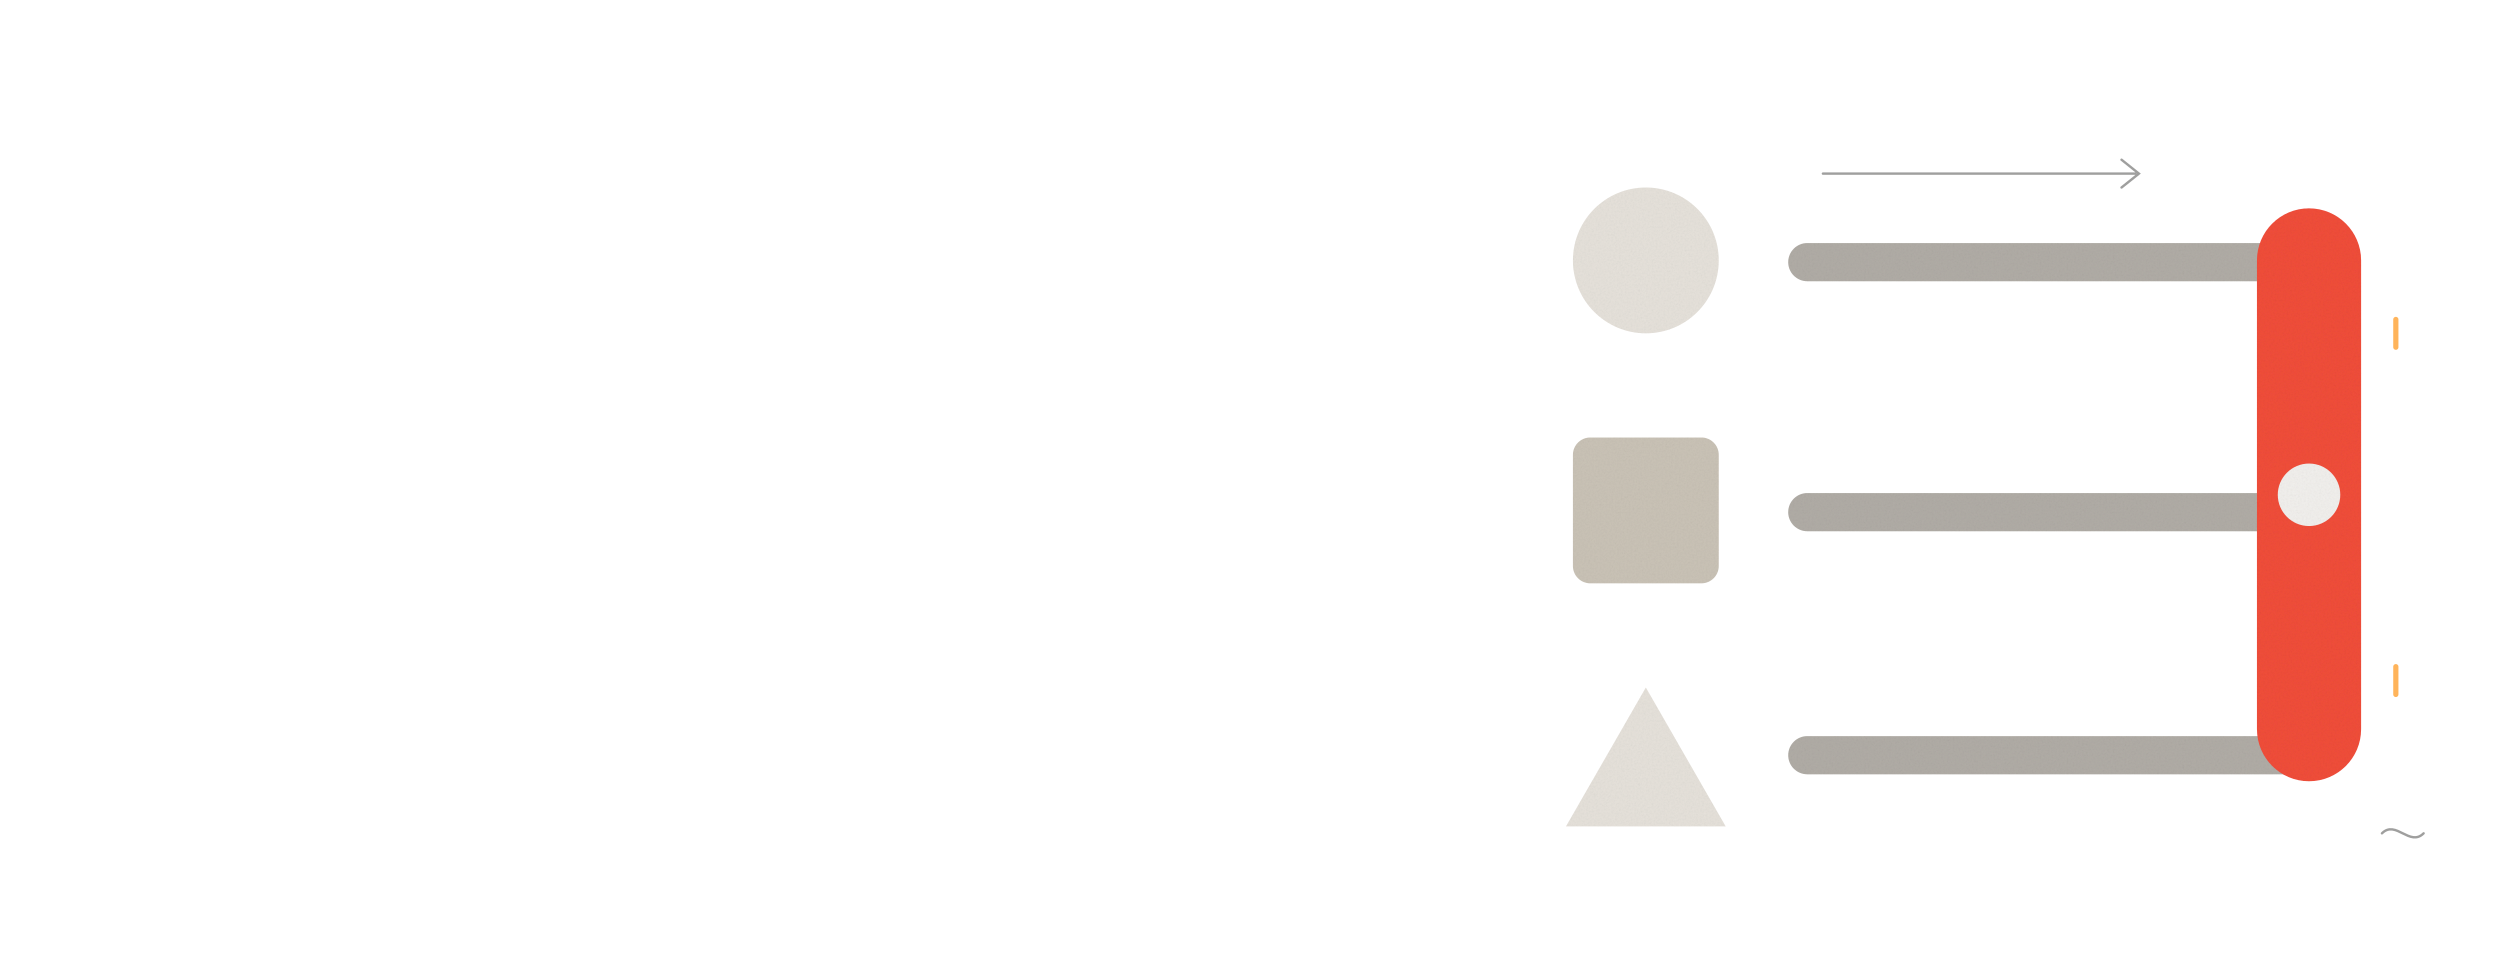
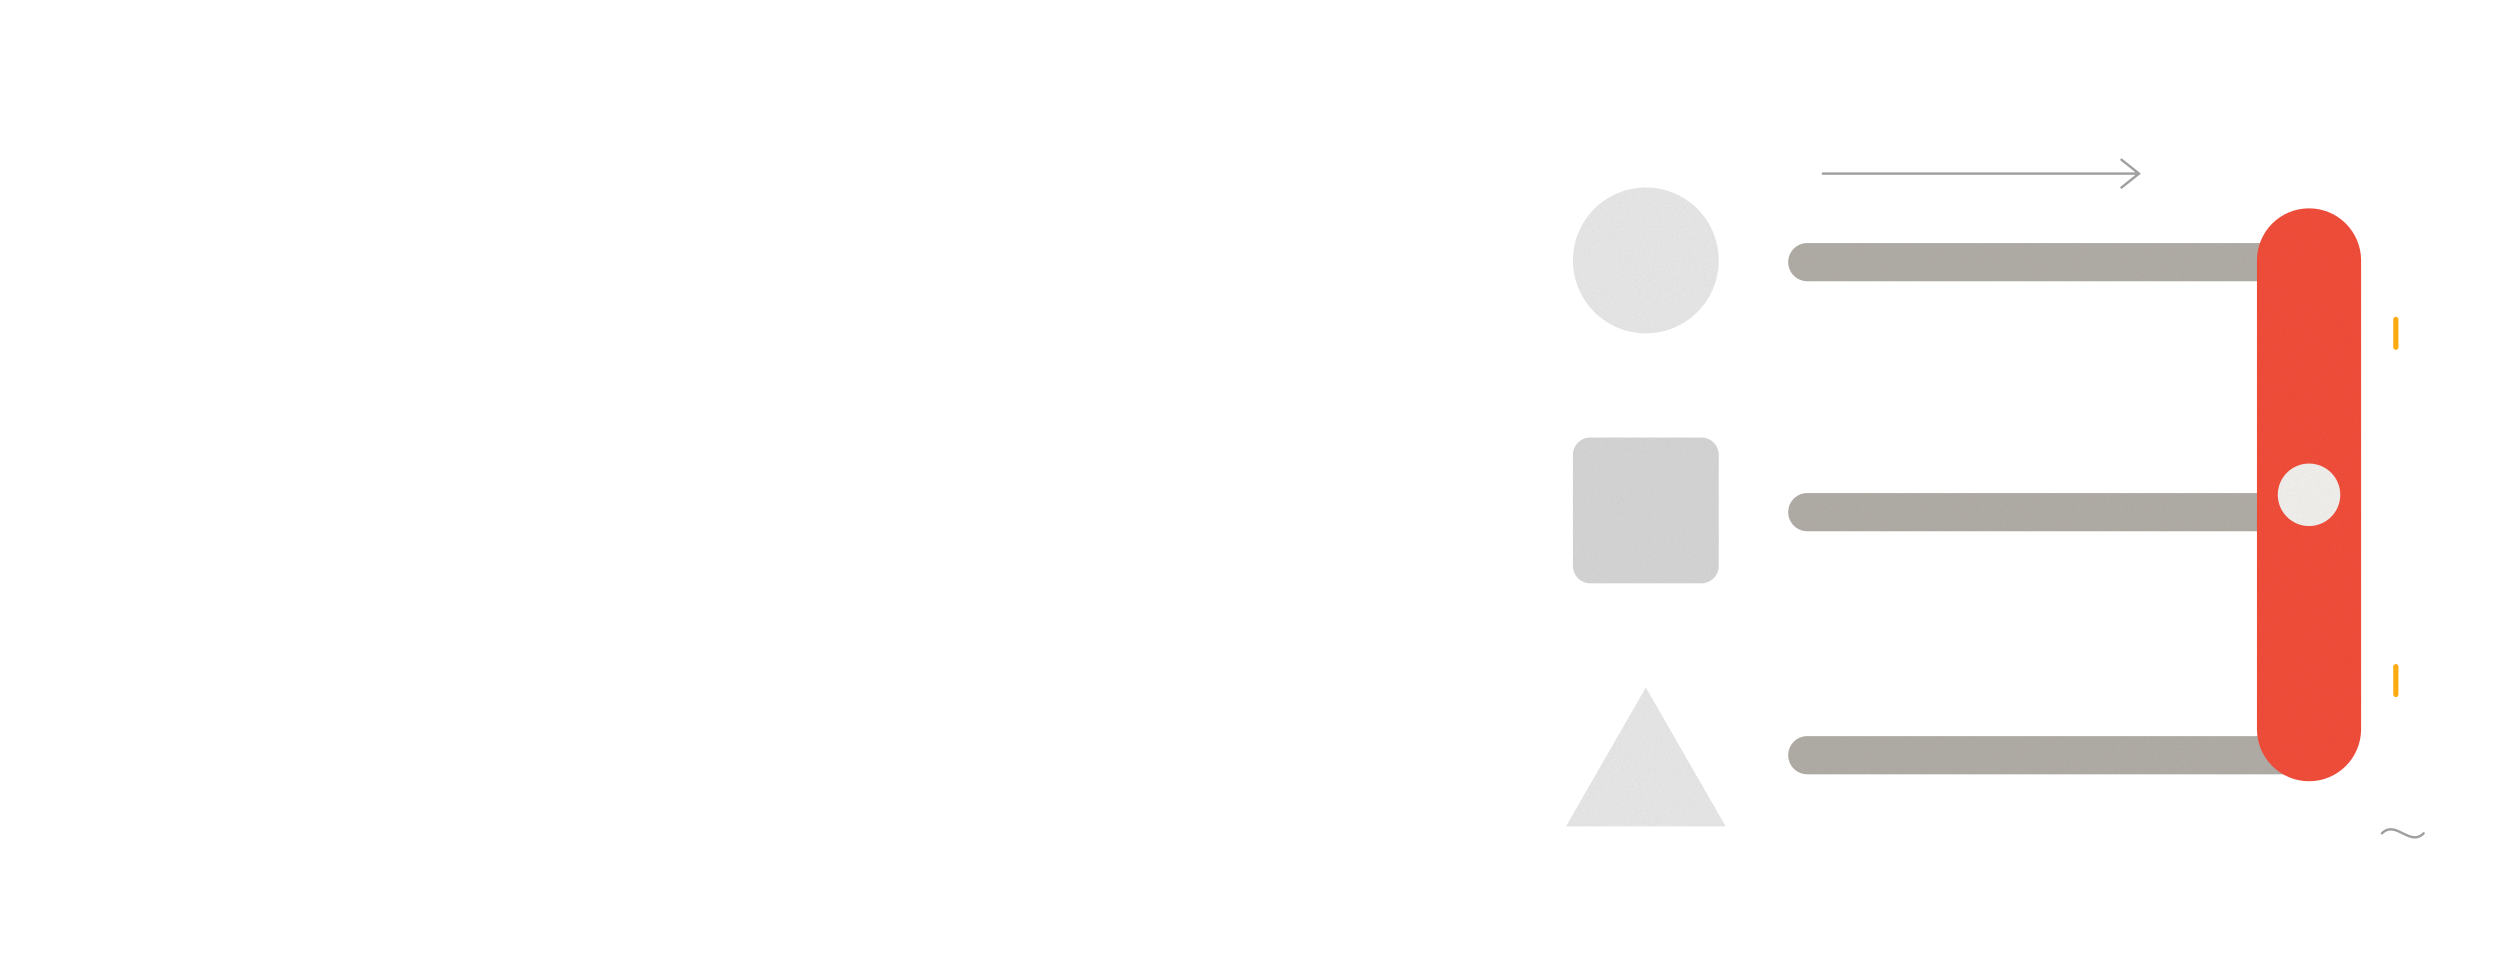
<svg xmlns="http://www.w3.org/2000/svg" width="1440" height="560" fill="none">
  <defs>
    <filter id="g" width="110%" height="110%" x="-5%" y="-5%">
      <feTurbulence baseFrequency=".9" numOctaves="3" result="n" seed="2" type="fractalNoise" />
      <feColorMatrix in="n" result="s" type="saturate" values="0" />
      <feComponentTransfer in="s" result="a">
        <feFuncA slope=".14" type="linear" />
      </feComponentTransfer>
      <feComposite in="a" in2="SourceAlpha" operator="in" result="m" />
      <feBlend in="SourceGraphic" in2="m" mode="multiply" />
    </filter>
  </defs>
  <g filter="url(#g)">
-     <circle cx="948" cy="150" r="42" fill="#e5e1da" />
-     <rect width="84" height="84" x="906" y="252" fill="#c9c2b6" rx="10" />
-     <path fill="#e5e1da" d="m948 396 46 80h-92z" />
+     <circle cx="948" cy="150" r="42" fill="#e6e6e6" />
+     <rect width="84" height="84" x="906" y="252" fill="#d4d4d4" rx="10" />
+     <path fill="#e6e6e6" d="m948 396 46 80h-92z" />
    <rect width="300" height="22" x="1030" y="140" fill="#b0aca6" rx="11" />
    <rect width="300" height="22" x="1030" y="284" fill="#b0aca6" rx="11" />
    <rect width="300" height="22" x="1030" y="424" fill="#b0aca6" rx="11" />
    <rect width="60" height="330" x="1300" y="120" fill="#f04d3b" rx="30" />
    <circle cx="1330" cy="285" r="18" fill="#f1efec" />
  </g>
-   <path stroke="#2a2a28" stroke-linecap="round" stroke-width="1.4" d="M1050 100h180m-8-8 10 8-10 8m150 372c8-8 16 8 24 0" opacity=".45" />
-   <path stroke="#ffb45b" stroke-linecap="round" stroke-width="3" d="M1380 200v-16m0 216v-16" />
+   <path stroke="#2a2a2a" stroke-linecap="round" stroke-width="1.4" d="M1050 100h180m-8-8 10 8-10 8m150 372c8-8 16 8 24 0" opacity=".45" />
+   <path stroke="#feab11" stroke-linecap="round" stroke-width="3" d="M1380 200v-16m0 216v-16" />
</svg>
